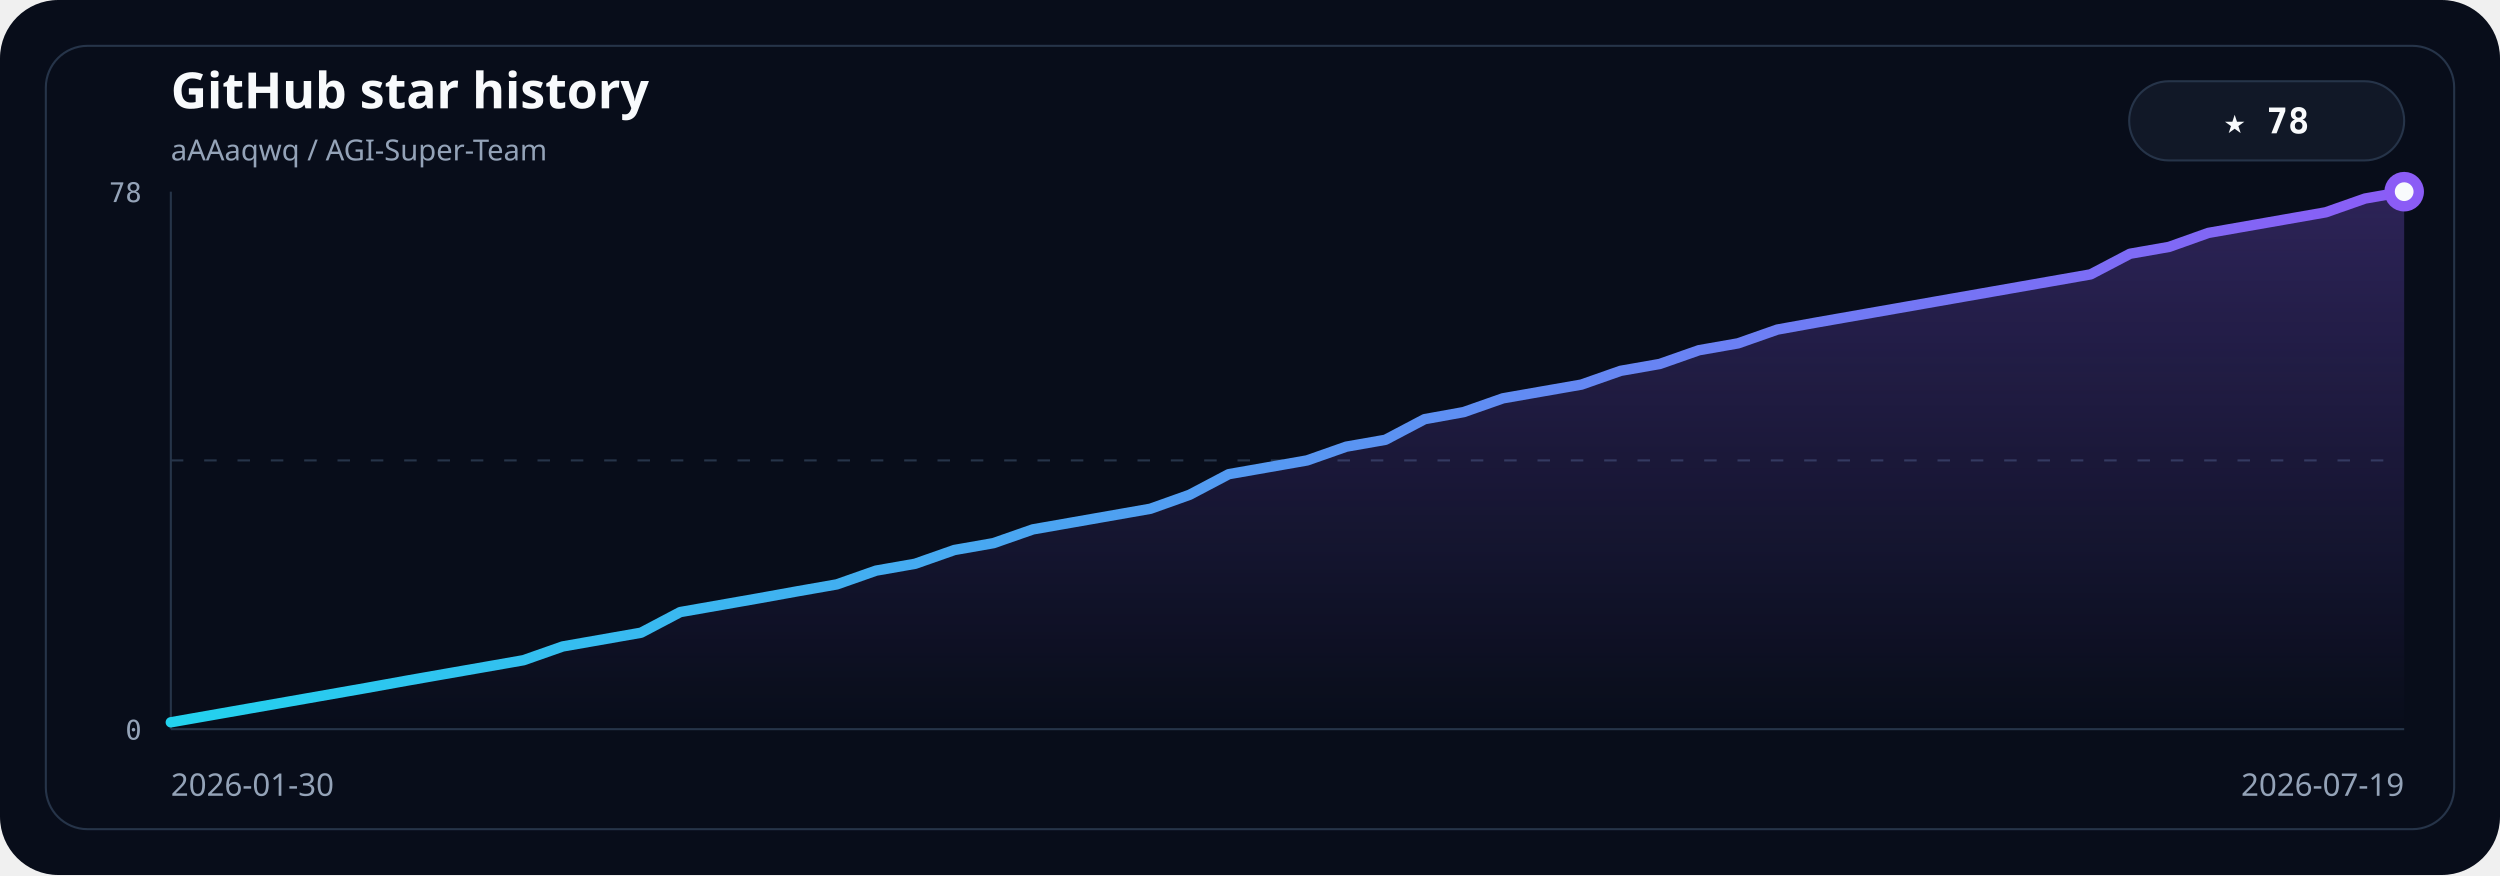
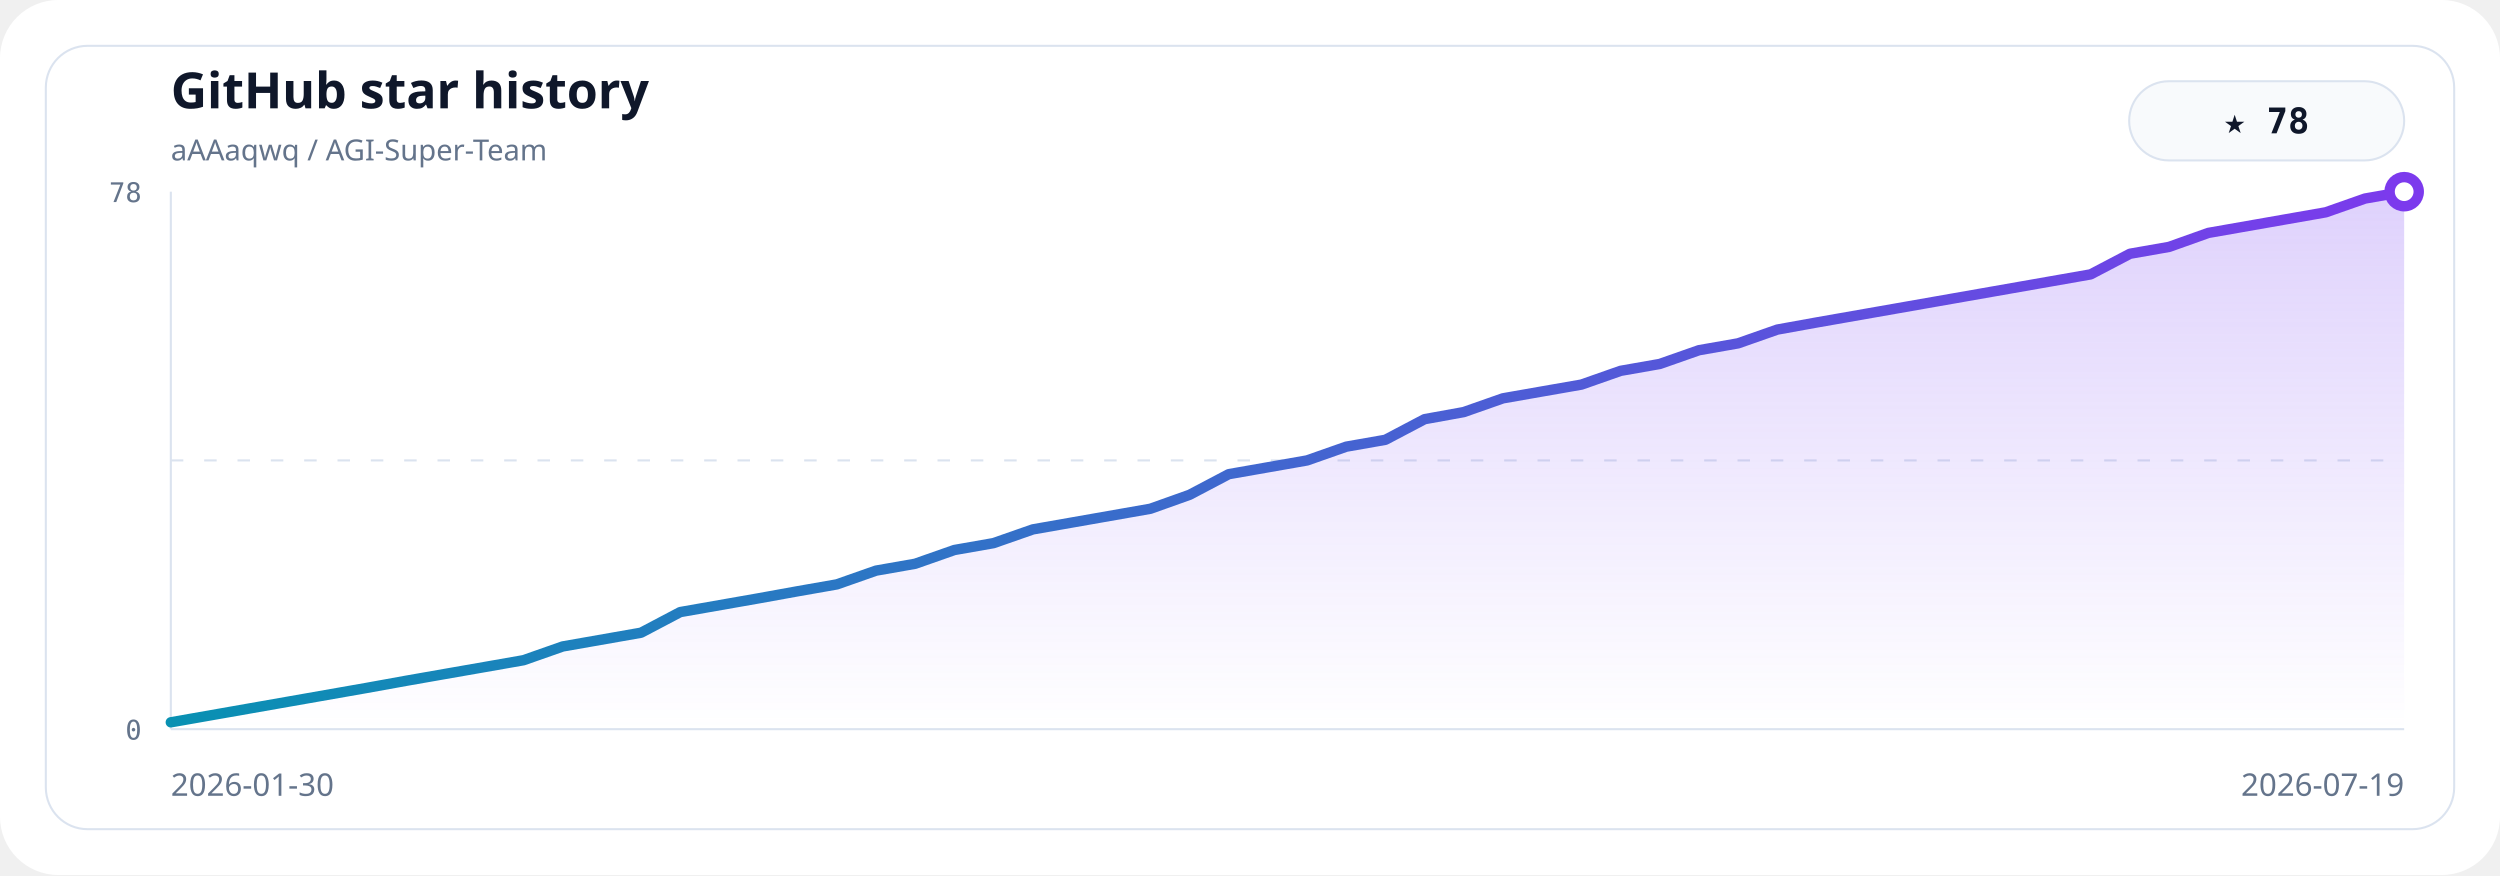
- <svg xmlns="http://www.w3.org/2000/svg" role="img" aria-labelledby="title desc" data-theme="dark" viewBox="0 0 1200 420">
+ <svg xmlns="http://www.w3.org/2000/svg" role="img" aria-labelledby="title desc" data-theme="light" viewBox="0 0 1200 420">
  <defs>
    <linearGradient id="line" x1="0" y1="0" x2="1" y2="0">
-       <stop offset="0" stop-color="#22d3ee" />
-       <stop offset="1" stop-color="#8b5cf6" />
+       <stop offset="0" stop-color="#0891b2" />
+       <stop offset="1" stop-color="#7c3aed" />
    </linearGradient>
    <linearGradient id="area" x1="0" y1="0" x2="0" y2="1">
      <stop offset="0" stop-color="#8b5cf6" stop-opacity="0.28" />
      <stop offset="1" stop-color="#8b5cf6" stop-opacity="0" />
    </linearGradient>
  </defs>
-   <rect width="1200" height="420" rx="28" fill="#080d1a" />
-   <rect x="22" y="22" width="1156" height="376" rx="20" fill="none" stroke="#263449" />
-   <text x="82" y="52" fill="#f8fafc" font-family="system-ui, sans-serif" font-size="24" font-weight="700">GitHub star history</text>
-   <text x="82" y="77" fill="#94a3b8" font-family="system-ui, sans-serif" font-size="14">aAAaqwq / AGI-Super-Team</text>
-   <rect x="1022" y="39" width="132" height="38" rx="19" fill="#111827" stroke="#263449" />
-   <text x="1088" y="64" fill="#f8fafc" text-anchor="middle" font-family="ui-monospace, monospace" font-size="17" font-weight="700">★ 78</text>
-   <line x1="82" y1="350" x2="1154" y2="350" stroke="#263449" />
-   <line x1="82" y1="92" x2="82" y2="350" stroke="#263449" />
-   <line x1="82" y1="221.0" x2="1154" y2="221.0" stroke="#263449" stroke-dasharray="6 10" />
+   <rect width="1200" height="420" rx="28" fill="#ffffff" />
+   <rect x="22" y="22" width="1156" height="376" rx="20" fill="none" stroke="#dbe3ef" />
+   <text x="82" y="52" fill="#0f172a" font-family="system-ui, sans-serif" font-size="24" font-weight="700">GitHub star history</text>
+   <text x="82" y="77" fill="#64748b" font-family="system-ui, sans-serif" font-size="14">aAAaqwq / AGI-Super-Team</text>
+   <rect x="1022" y="39" width="132" height="38" rx="19" fill="#f8fafc" stroke="#dbe3ef" />
+   <text x="1088" y="64" fill="#0f172a" text-anchor="middle" font-family="ui-monospace, monospace" font-size="17" font-weight="700">★ 78</text>
+   <line x1="82" y1="350" x2="1154" y2="350" stroke="#dbe3ef" />
+   <line x1="82" y1="92" x2="82" y2="350" stroke="#dbe3ef" />
+   <line x1="82" y1="221.0" x2="1154" y2="221.0" stroke="#dbe3ef" stroke-dasharray="6 10" />
  <polygon points="82,350 82.0,346.7 100.8,343.4 119.6,340.1 138.4,336.8 157.2,333.5 176.0,330.2 194.8,326.8 213.6,323.5 232.5,320.2 251.3,316.9 270.1,310.3 288.9,307.0 307.7,303.7 326.5,293.8 345.3,290.5 364.1,287.2 382.9,283.8 401.7,280.5 420.5,273.9 439.3,270.6 458.1,264.0 476.9,260.7 495.8,254.1 514.6,250.8 533.4,247.5 552.2,244.2 571.0,237.5 589.8,227.6 608.6,224.3 627.4,221.0 646.2,214.4 665.0,211.1 683.8,201.2 702.6,197.8 721.4,191.2 740.2,187.9 759.1,184.6 777.9,178.0 796.7,174.7 815.5,168.1 834.3,164.8 853.1,158.2 871.9,154.8 890.7,151.5 909.5,148.2 928.3,144.9 947.1,141.6 965.9,138.3 984.7,135.0 1003.5,131.7 1022.4,121.8 1041.2,118.5 1060.0,111.8 1078.8,108.5 1097.6,105.2 1116.4,101.9 1135.2,95.3 1154.0,92.0 1154,350" fill="url(#area)" />
  <polyline points="82.0,346.7 100.8,343.4 119.6,340.1 138.4,336.8 157.2,333.5 176.0,330.2 194.8,326.8 213.6,323.5 232.5,320.2 251.3,316.9 270.1,310.3 288.9,307.0 307.7,303.7 326.5,293.8 345.3,290.5 364.1,287.2 382.9,283.8 401.7,280.5 420.5,273.9 439.3,270.6 458.1,264.0 476.9,260.7 495.8,254.1 514.6,250.8 533.4,247.5 552.2,244.2 571.0,237.5 589.8,227.6 608.6,224.3 627.4,221.0 646.2,214.4 665.0,211.1 683.8,201.2 702.6,197.8 721.4,191.2 740.2,187.9 759.1,184.6 777.9,178.0 796.7,174.7 815.5,168.1 834.3,164.8 853.1,158.2 871.9,154.8 890.7,151.5 909.5,148.2 928.3,144.9 947.1,141.6 965.9,138.3 984.7,135.0 1003.5,131.7 1022.4,121.8 1041.2,118.5 1060.0,111.8 1078.8,108.5 1097.6,105.2 1116.4,101.9 1135.2,95.3 1154.0,92.0" fill="none" stroke="url(#line)" stroke-width="5" stroke-linecap="round" stroke-linejoin="round" />
-   <circle cx="1154.0" cy="92.0" r="7" fill="#f8fafc" stroke="#8b5cf6" stroke-width="5" />
-   <text x="68" y="97" fill="#94a3b8" text-anchor="end" font-family="ui-monospace, monospace" font-size="13">78</text>
-   <text x="68" y="355" fill="#94a3b8" text-anchor="end" font-family="ui-monospace, monospace" font-size="13">0</text>
-   <text x="82" y="382" fill="#94a3b8" font-family="system-ui, sans-serif" font-size="15">2026-01-30</text>
-   <text x="1154" y="382" fill="#94a3b8" text-anchor="end" font-family="system-ui, sans-serif" font-size="15">2026-07-19</text>
+   <circle cx="1154.0" cy="92.0" r="7" fill="#ffffff" stroke="#7c3aed" stroke-width="5" />
+   <text x="68" y="97" fill="#64748b" text-anchor="end" font-family="ui-monospace, monospace" font-size="13">78</text>
+   <text x="68" y="355" fill="#64748b" text-anchor="end" font-family="ui-monospace, monospace" font-size="13">0</text>
+   <text x="82" y="382" fill="#64748b" font-family="system-ui, sans-serif" font-size="15">2026-01-30</text>
+   <text x="1154" y="382" fill="#64748b" text-anchor="end" font-family="system-ui, sans-serif" font-size="15">2026-07-19</text>
</svg>
